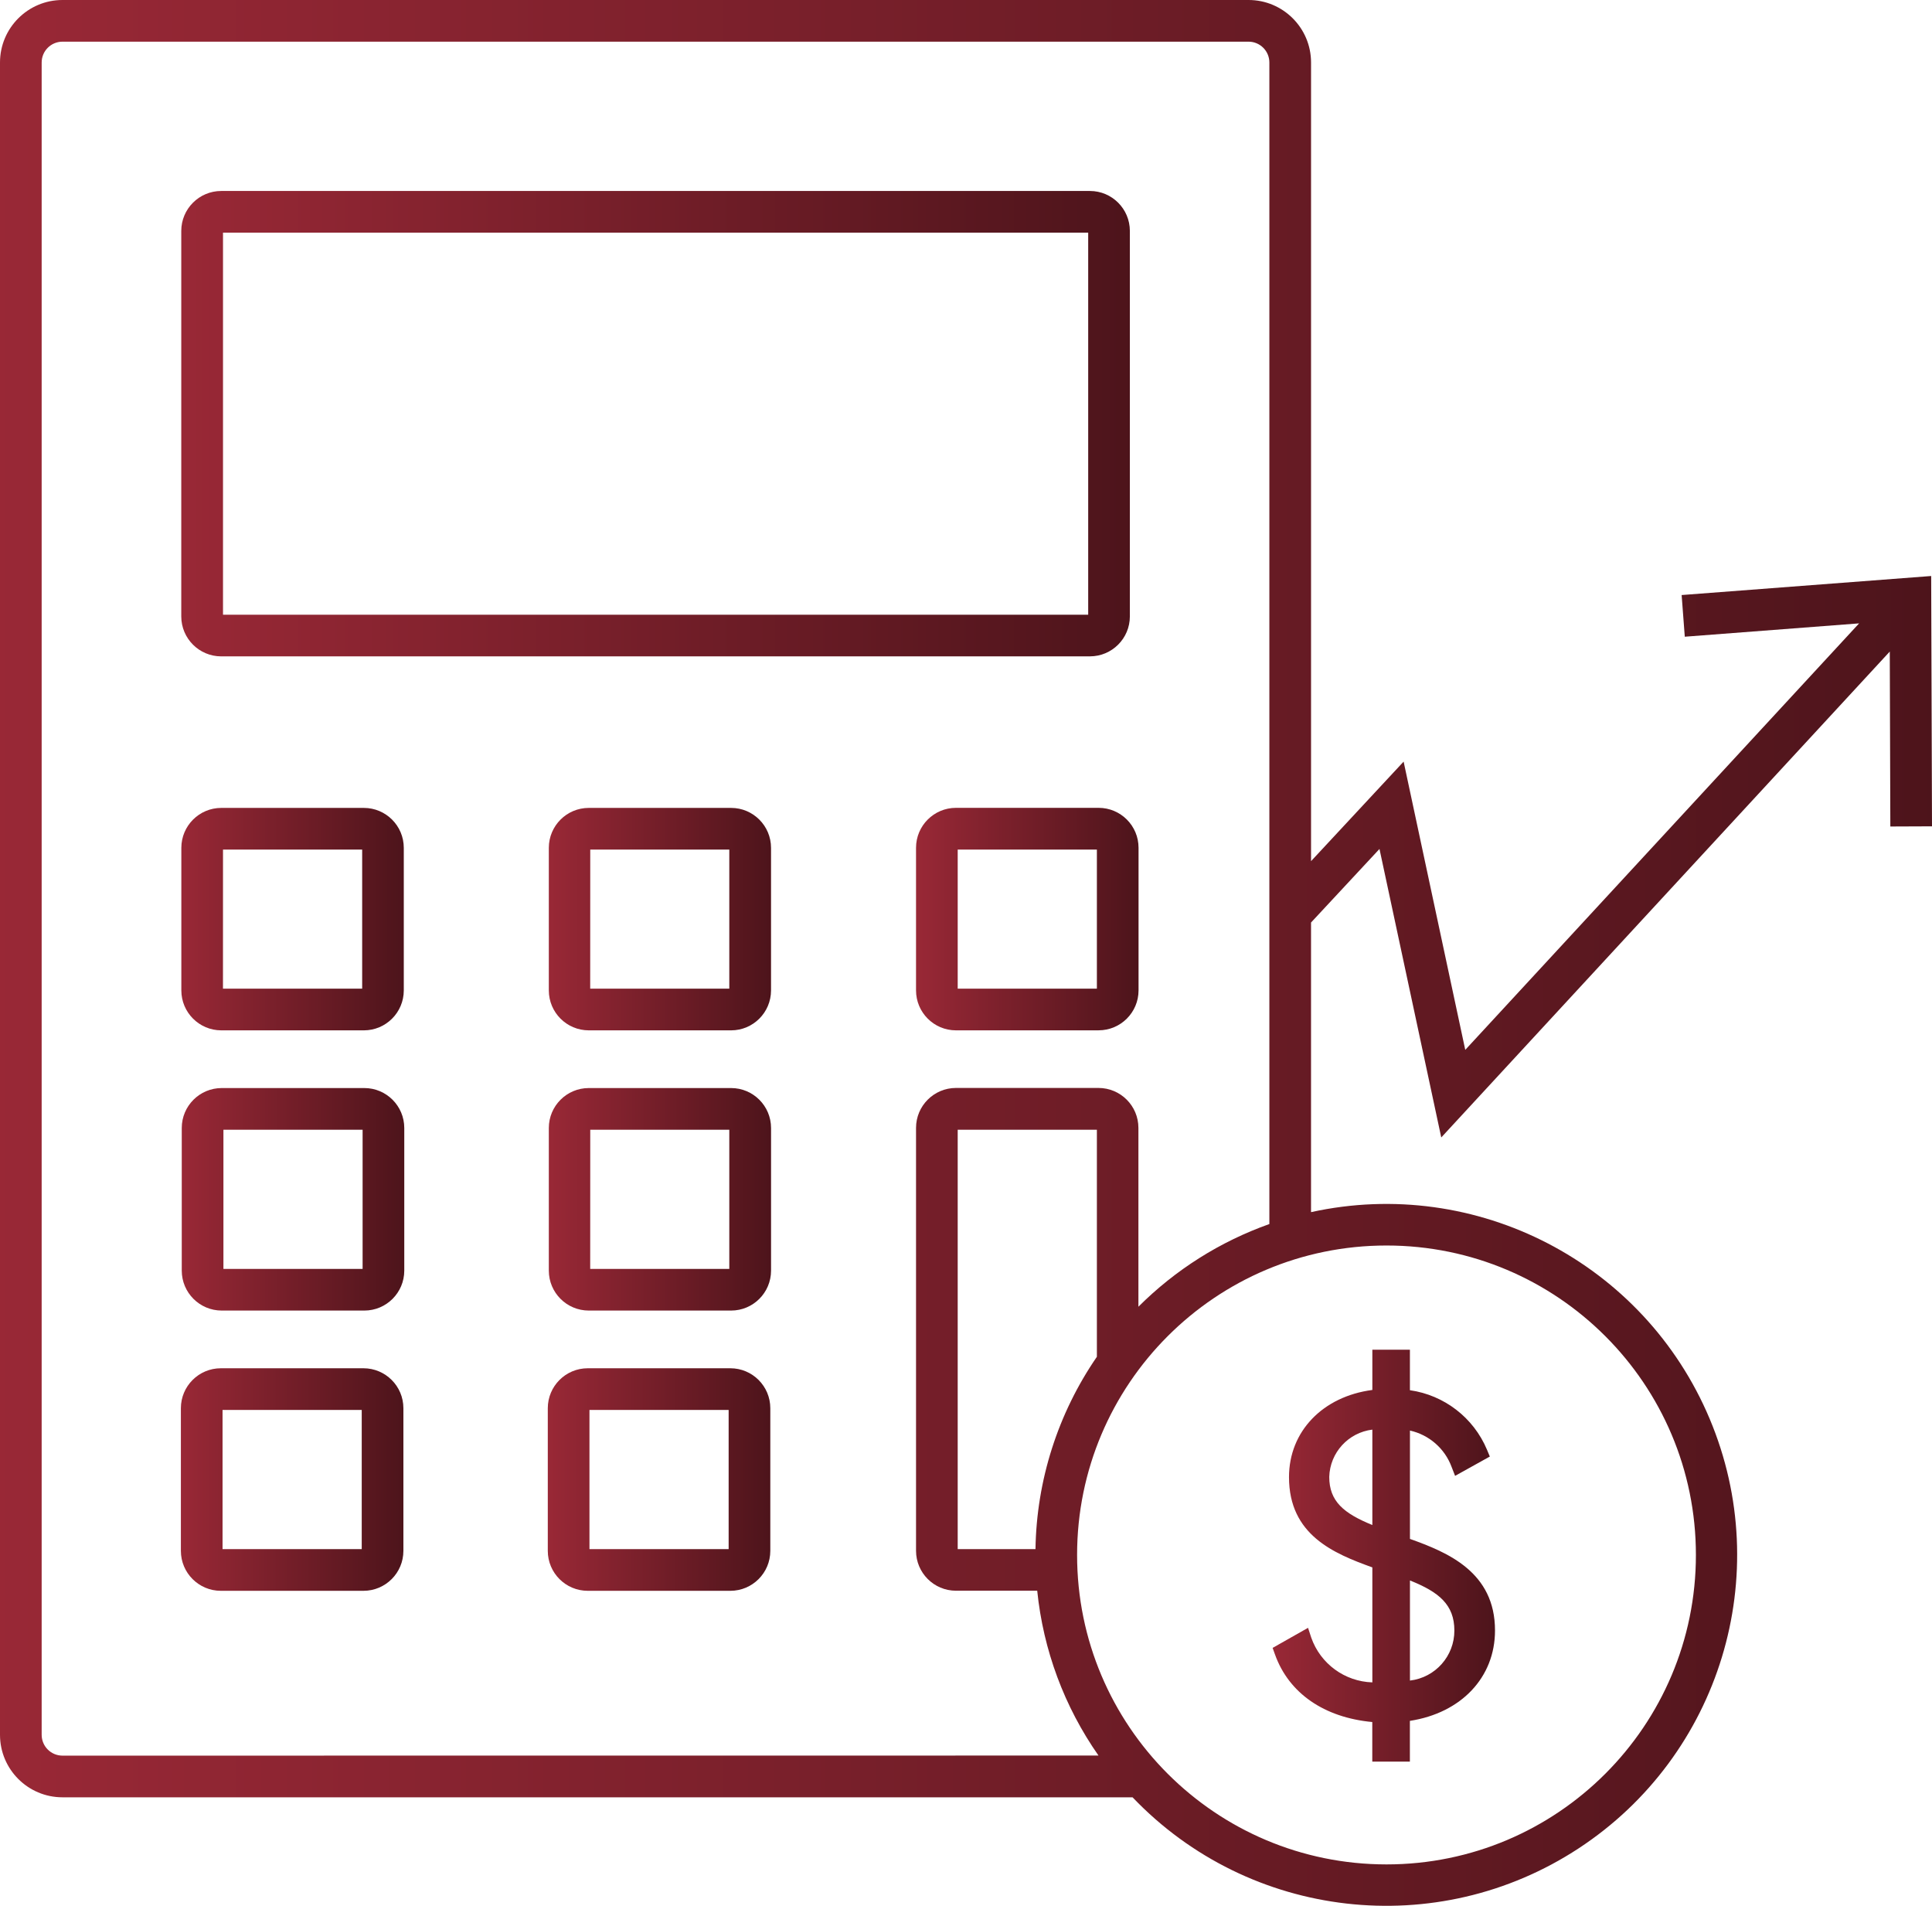
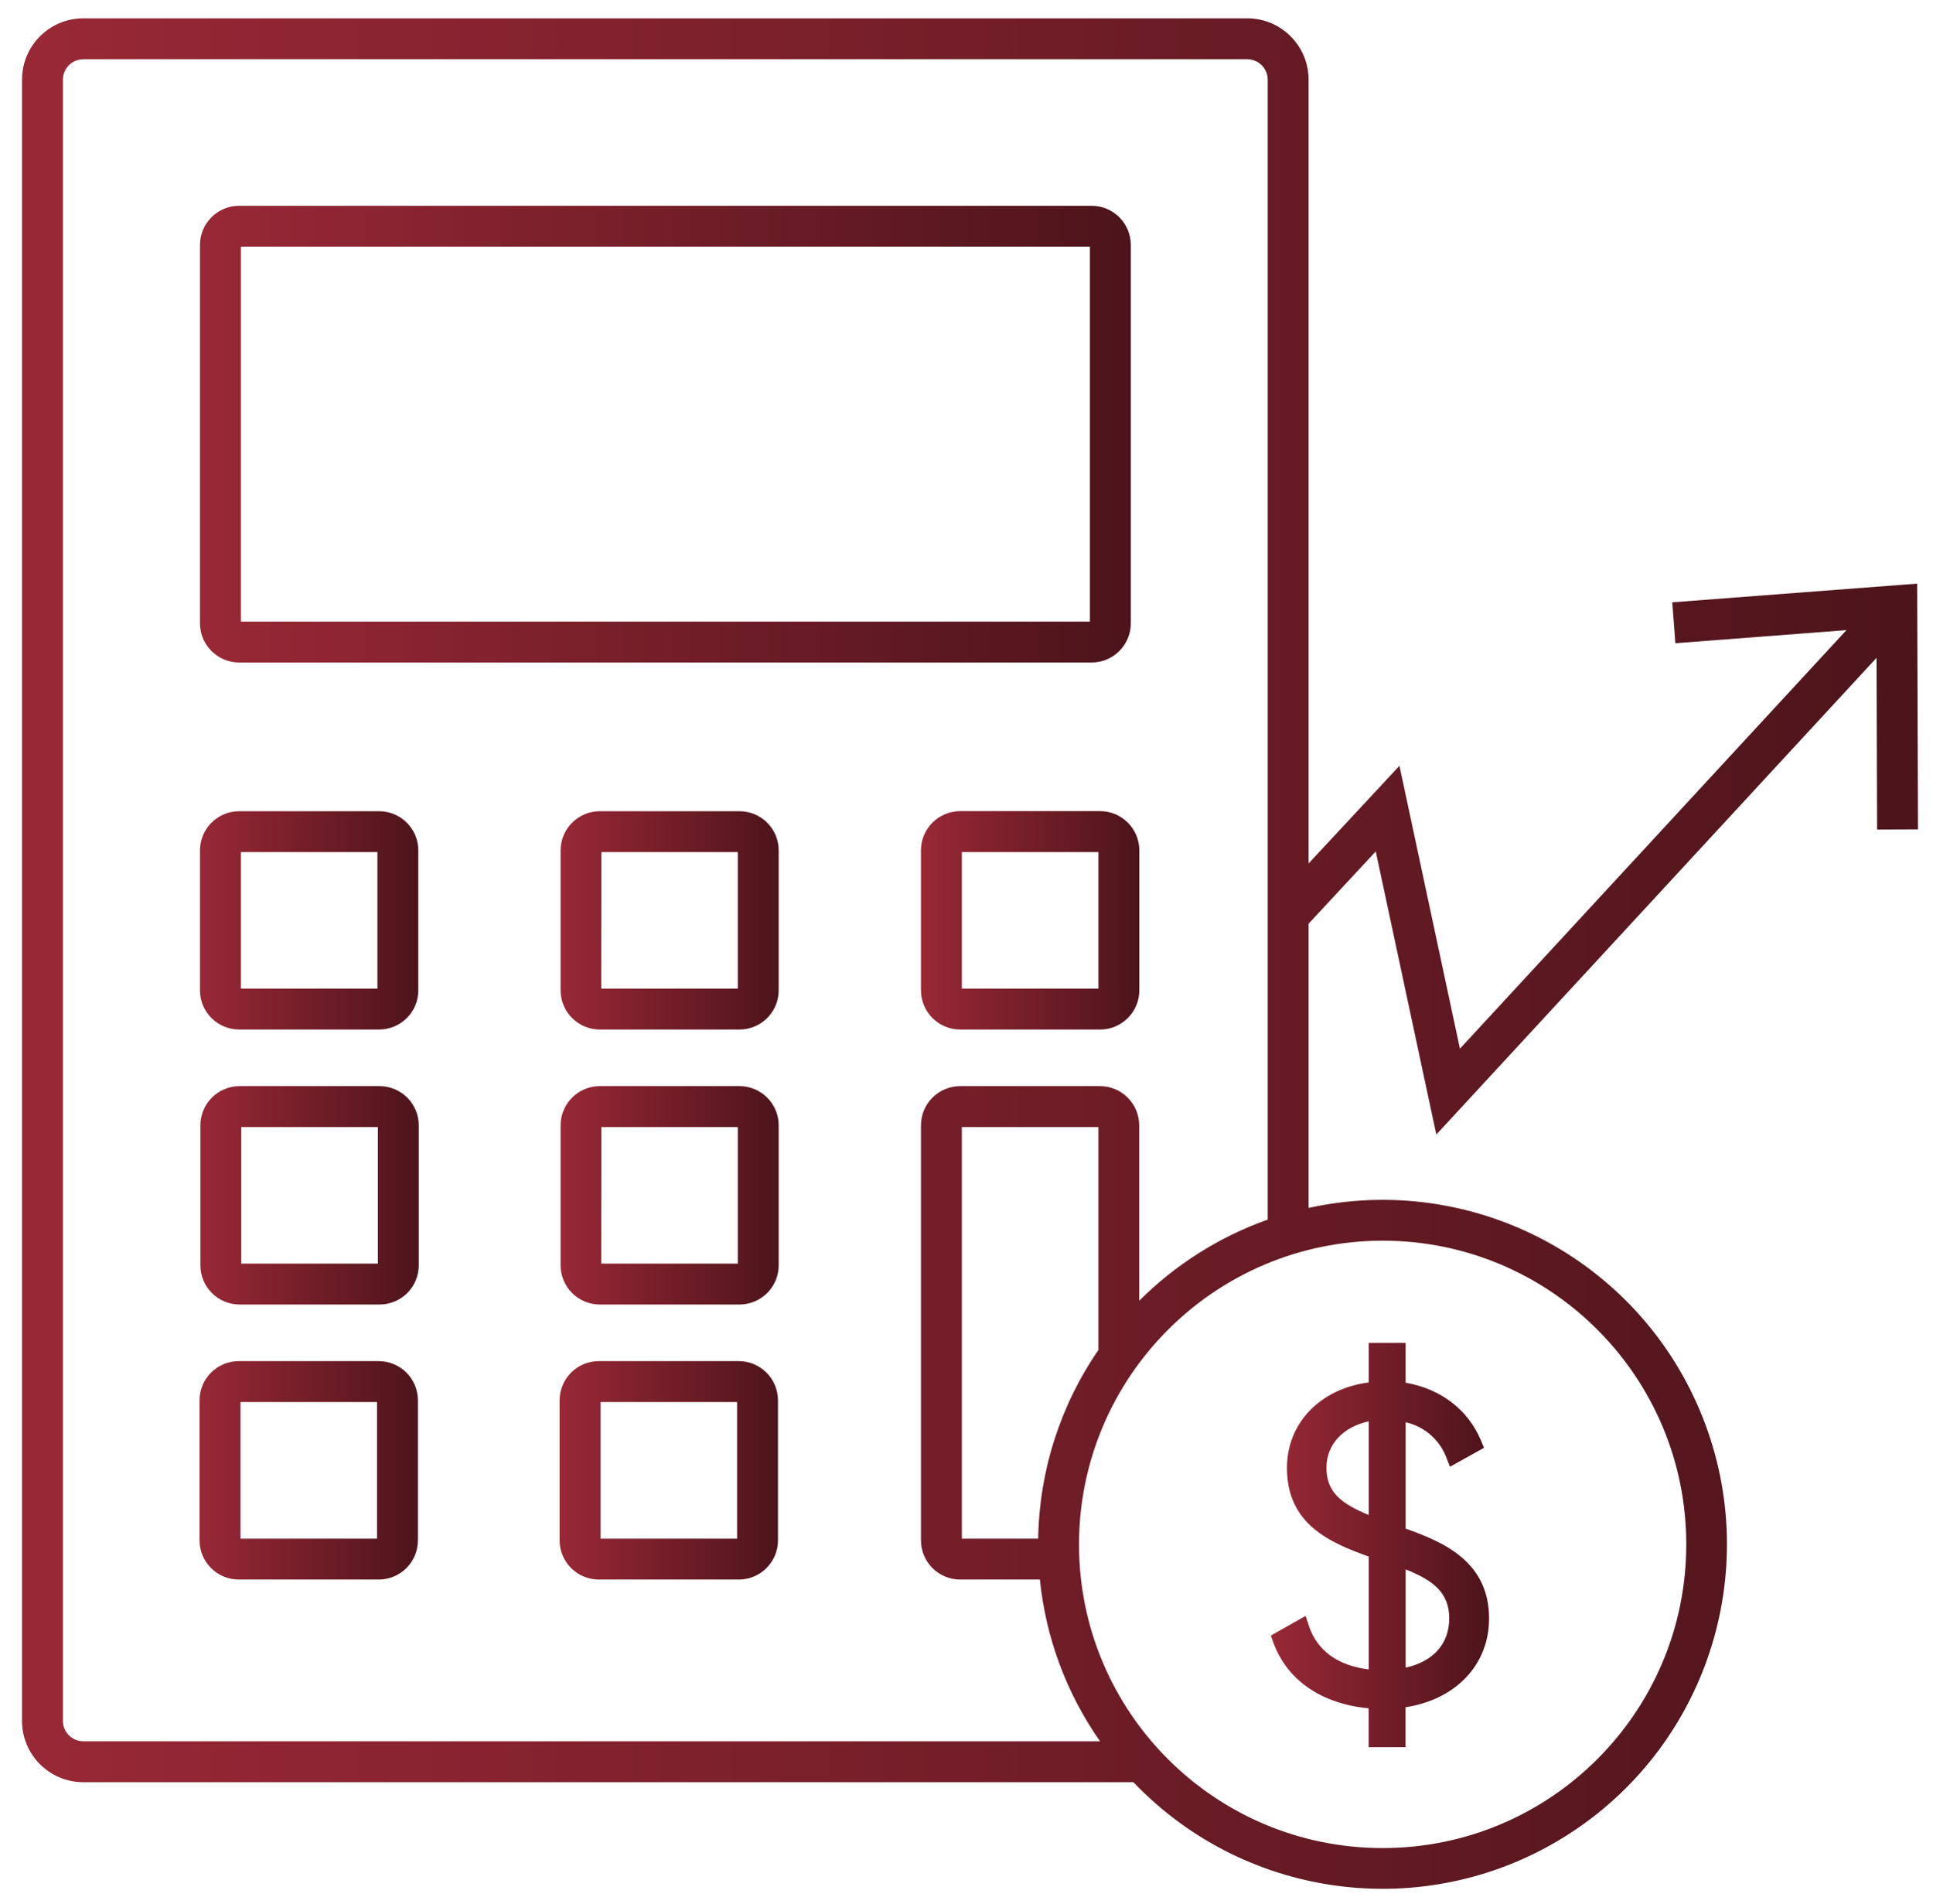
- <svg xmlns="http://www.w3.org/2000/svg" xmlns:xlink="http://www.w3.org/1999/xlink" width="114.532" height="112.971" viewBox="0 0 114.532 112.971">
+ <svg xmlns="http://www.w3.org/2000/svg" xmlns:xlink="http://www.w3.org/1999/xlink" id="Capa_1" data-name="Capa 1" viewBox="0 0 567 558.42">
  <defs>
-     <style>.a{fill:url(#a);}.b{fill:url(#c);}.c{fill:url(#d);}.d{fill:url(#e);}.e{fill:url(#f);}.f{fill:url(#i);}.g{fill:url(#j);}</style>
-     <linearGradient id="a" y1="0.5" x2="1" y2="0.5" gradientUnits="objectBoundingBox">
+     <style>.cls-1{fill:url(#linear-gradient);}.cls-2{fill:url(#linear-gradient-2);}.cls-3{fill:url(#linear-gradient-3);}.cls-4{fill:url(#linear-gradient-4);}.cls-5{fill:url(#linear-gradient-5);}.cls-6{fill:url(#linear-gradient-6);}.cls-7{fill:url(#linear-gradient-7);}.cls-8{fill:url(#linear-gradient-8);}.cls-9{fill:url(#linear-gradient-9);}.cls-10{fill:url(#linear-gradient-10);}</style>
+     <linearGradient id="linear-gradient" x1="6.46" y1="279.81" x2="562.83" y2="279.81" gradientUnits="userSpaceOnUse">
      <stop offset="0" stop-color="#992836" />
      <stop offset="1" stop-color="#4d141b" />
    </linearGradient>
-     <linearGradient id="c" x1="0" y1="0.5" x2="1" y2="0.5" xlink:href="#a" />
-     <linearGradient id="d" x1="-0.001" y1="0.5" x2="1.001" y2="0.5" xlink:href="#a" />
-     <linearGradient id="e" x1="-0.001" y1="0.5" x2="1.001" y2="0.5" xlink:href="#a" />
-     <linearGradient id="f" x1="0" y1="0.5" x2="1" y2="0.5" xlink:href="#a" />
-     <linearGradient id="i" x1="0" y1="0.5" x2="1" y2="0.5" xlink:href="#a" />
-     <linearGradient id="j" x1="0" y1="0.5" x2="1" y2="0.5" xlink:href="#a" />
+     <linearGradient id="linear-gradient-2" x1="58.68" y1="127.38" x2="331.83" y2="127.38" xlink:href="#linear-gradient" />
+     <linearGradient id="linear-gradient-3" x1="270.25" y1="270.01" x2="334.33" y2="270.01" xlink:href="#linear-gradient" />
+     <linearGradient id="linear-gradient-4" x1="164.46" y1="270.01" x2="228.54" y2="270.01" xlink:href="#linear-gradient" />
+     <linearGradient id="linear-gradient-5" x1="164.46" y1="350.7" x2="228.54" y2="350.7" xlink:href="#linear-gradient" />
+     <linearGradient id="linear-gradient-6" x1="164.21" y1="431.38" x2="228.29" y2="431.38" xlink:href="#linear-gradient" />
+     <linearGradient id="linear-gradient-7" x1="58.8" y1="350.7" x2="122.88" y2="350.7" xlink:href="#linear-gradient" />
+     <linearGradient id="linear-gradient-8" x1="58.55" y1="431.38" x2="122.63" y2="431.38" xlink:href="#linear-gradient" />
+     <linearGradient id="linear-gradient-9" x1="58.68" y1="270.01" x2="122.75" y2="270.01" xlink:href="#linear-gradient" />
+     <linearGradient id="linear-gradient-10" x1="372.92" y1="453.25" x2="436.99" y2="453.25" xlink:href="#linear-gradient" />
  </defs>
-   <path class="a" d="M120.943,39.522,106.15,40.65l.187,2.47,10.334-.791L93.323,67.609,89.669,50.523l-5.488,5.9V9.085A3.705,3.705,0,0,0,80.475,5.38H10.165A3.705,3.705,0,0,0,6.46,9.085v99.122a3.705,3.705,0,0,0,3.705,3.705H73.6A20.8,20.8,0,1,0,84.18,77.227V60.061L88.238,55.7,91.9,72.8,118.489,44l.033,10.369,2.47-.01ZM10.165,109.442a1.235,1.235,0,0,1-1.235-1.235V9.085A1.235,1.235,0,0,1,10.165,7.85h70.31A1.235,1.235,0,0,1,81.71,9.085V77.933a20.852,20.852,0,0,0-7.763,4.9v-10.6a2.369,2.369,0,0,0-2.367-2.367H63.131a2.369,2.369,0,0,0-2.367,2.367V97.3a2.369,2.369,0,0,0,2.367,2.367h4.817a20.668,20.668,0,0,0,3.633,9.77Zm61.32-37.1V85.8a20.677,20.677,0,0,0-3.64,11.4H63.234V72.342Zm17.167,6.863a18.342,18.342,0,1,1-18.34,18.341,18.343,18.343,0,0,1,18.34-18.341Z" transform="translate(-6.46 -5.38)" />
-   <path class="a" d="M112.543,87.955h-51.5a2.369,2.369,0,0,1-2.367-2.367V62.737a2.369,2.369,0,0,1,2.367-2.367h51.5a2.369,2.369,0,0,1,2.367,2.367v22.85a2.369,2.369,0,0,1-2.367,2.367ZM61.15,85.485h51.29V62.84H61.15Z" transform="translate(-47.93 -49.05)" />
-   <path class="b" d="M281.074,251.169h-8.457a2.369,2.369,0,0,1-2.367-2.367v-8.455a2.369,2.369,0,0,1,2.367-2.367h8.457a2.369,2.369,0,0,1,2.367,2.367V248.8a2.369,2.369,0,0,1-2.367,2.367Zm-8.354-2.47h8.251v-8.245H272.72Z" transform="translate(-215.946 -190.097)" />
-   <path class="c" d="M175.308,251.185h-8.44a2.369,2.369,0,0,1-2.367-2.367v-8.455A2.369,2.369,0,0,1,166.867,238h8.44a2.369,2.369,0,0,1,2.367,2.367v8.455A2.369,2.369,0,0,1,175.308,251.185Zm-8.354-2.47H175.2V240.47h-8.243Z" transform="translate(-131.966 -190.113)" />
-   <path class="d" d="M175.308,331.849h-8.44a2.369,2.369,0,0,1-2.367-2.367v-8.455a2.369,2.369,0,0,1,2.367-2.367h8.44a2.369,2.369,0,0,1,2.367,2.367v8.455A2.369,2.369,0,0,1,175.308,331.849Zm-8.354-2.47H175.2V321.13h-8.243Z" transform="translate(-131.966 -254.168)" />
-   <path class="e" d="M175.034,412.531h-8.457a2.369,2.369,0,0,1-2.367-2.367v-8.457a2.369,2.369,0,0,1,2.367-2.367h8.457a2.369,2.369,0,0,1,2.367,2.367v8.457a2.369,2.369,0,0,1-2.367,2.367Zm-8.354-2.47h8.251V401.81H166.68Z" transform="translate(-131.736 -318.239)" />
-   <path class="a" d="M69.624,331.849H61.167a2.369,2.369,0,0,1-2.367-2.367v-8.455a2.369,2.369,0,0,1,2.367-2.367h8.457a2.369,2.369,0,0,1,2.367,2.367v8.455A2.369,2.369,0,0,1,69.624,331.849Zm-8.354-2.47h8.251V321.13H61.27Z" transform="translate(-48.025 -254.168)" />
-   <path class="e" d="M69.374,412.531H60.917a2.369,2.369,0,0,1-2.367-2.367v-8.457a2.369,2.369,0,0,1,2.367-2.367h8.457a2.369,2.369,0,0,1,2.367,2.367v8.457a2.369,2.369,0,0,1-2.367,2.367Zm-8.354-2.47h8.251V401.81H61.02Z" transform="translate(-47.827 -318.239)" />
-   <path class="f" d="M69.5,251.185H61.047a2.369,2.369,0,0,1-2.367-2.367v-8.455A2.369,2.369,0,0,1,61.047,238H69.5a2.369,2.369,0,0,1,2.367,2.367v8.455A2.369,2.369,0,0,1,69.5,251.185Zm-8.352-2.47H69.4V240.47H61.15Z" transform="translate(-47.93 -190.113)" />
-   <path class="g" d="M381.064,405.215v-6.423a3.43,3.43,0,0,1,2.47,2.157l.206.529,2.059-1.145-.171-.412a5.851,5.851,0,0,0-4.566-3.52V394h-2.227v2.386c-2.934.383-4.941,2.452-4.941,5.165,0,3.436,2.658,4.529,4.941,5.352v6.816a3.968,3.968,0,0,1-3.621-2.649l-.191-.585-2.1,1.19.144.4c.823,2.291,2.915,3.728,5.764,3.994v2.347h2.229V416c3.039-.467,5.046-2.575,5.046-5.352C386.112,407.175,383.293,406.01,381.064,405.215Zm-2.229-.823c-1.7-.694-2.555-1.406-2.555-2.855a2.907,2.907,0,0,1,2.555-2.8Zm4.862,6.248a2.977,2.977,0,0,1-2.633,2.971v-5.933c1.713.681,2.633,1.435,2.633,2.966Z" transform="translate(-297.48 -313.999)" />
+   <path class="cls-1" d="M562.58,171.23l-71.86,5.48.91,12,50.2-3.84L428.41,307.67l-17.75-83L384,253.33V23.38a18,18,0,0,0-18-18H24.46a18,18,0,0,0-18,18v481.5a18,18,0,0,0,18,18H332.6A101.06,101.06,0,1,0,384,354.39V271l19.71-21.2,17.77,83.06L550.66,193l.16,50.37,12-.05ZM24.46,510.88a6,6,0,0,1-6-6V23.38a6,6,0,0,1,6-6H366a6,6,0,0,1,6,6V357.82a101.29,101.29,0,0,0-37.71,23.81V330.16a11.51,11.51,0,0,0-11.5-11.5H281.75a11.51,11.51,0,0,0-11.5,11.5V451.92a11.51,11.51,0,0,0,11.5,11.5h23.4a100.4,100.4,0,0,0,17.65,47.46ZM322.33,330.66v65.39a100.44,100.44,0,0,0-17.68,55.37h-22.4V330.66ZM405.72,364a89.1,89.1,0,1,1-89.09,89.1A89.2,89.2,0,0,1,405.72,364Z" />
+   <path class="cls-2" d="M320.33,194.37H70.18a11.51,11.51,0,0,1-11.5-11.5v-111a11.51,11.51,0,0,1,11.5-11.5H320.33a11.51,11.51,0,0,1,11.5,11.5v111A11.51,11.51,0,0,1,320.33,194.37Zm-249.65-12H319.83v-110H70.68Z" />
+   <path class="cls-3" d="M322.83,302.05H281.75a11.51,11.51,0,0,1-11.5-11.5V249.48a11.51,11.51,0,0,1,11.5-11.5h41.08a11.51,11.51,0,0,1,11.5,11.5v41.07A11.51,11.51,0,0,1,322.83,302.05Zm-40.58-12h40.08V250H282.25Z" />
+   <path class="cls-4" d="M217,302.05H176a11.51,11.51,0,0,1-11.5-11.5V249.48A11.51,11.51,0,0,1,176,238H217a11.51,11.51,0,0,1,11.5,11.5v41.07A11.51,11.51,0,0,1,217,302.05Zm-40.58-12h40.08V250H176.46Z" />
+   <path class="cls-5" d="M217,382.73H176a11.51,11.51,0,0,1-11.5-11.5V330.16a11.51,11.51,0,0,1,11.5-11.5H217a11.51,11.51,0,0,1,11.5,11.5v41.07A11.51,11.51,0,0,1,217,382.73Zm-40.58-12h40.08V330.66H176.46Z" />
+   <path class="cls-6" d="M216.79,463.42H175.71a11.51,11.51,0,0,1-11.5-11.5V410.84a11.51,11.51,0,0,1,11.5-11.5h41.08a11.51,11.51,0,0,1,11.5,11.5v41.08A11.51,11.51,0,0,1,216.79,463.42Zm-40.58-12h40.08V411.34H176.21Z" />
+   <path class="cls-7" d="M111.38,382.73H70.3a11.51,11.51,0,0,1-11.5-11.5V330.16a11.51,11.51,0,0,1,11.5-11.5h41.08a11.51,11.51,0,0,1,11.5,11.5v41.07A11.51,11.51,0,0,1,111.38,382.73Zm-40.58-12h40.08V330.66H70.8Z" />
+   <path class="cls-8" d="M111.13,463.42H70.05a11.51,11.51,0,0,1-11.5-11.5V410.84a11.51,11.51,0,0,1,11.5-11.5h41.08a11.51,11.51,0,0,1,11.5,11.5v41.08A11.51,11.51,0,0,1,111.13,463.42Zm-40.58-12h40.08V411.34H70.55Z" />
+   <path class="cls-9" d="M111.25,302.05H70.18a11.51,11.51,0,0,1-11.5-11.5V249.48A11.51,11.51,0,0,1,70.18,238h41.07a11.51,11.51,0,0,1,11.5,11.5v41.07A11.51,11.51,0,0,1,111.25,302.05Zm-40.57-12h40.07V250H70.68Z" />
+   <path class="cls-10" d="M412.48,448.48v-31.2a16.66,16.66,0,0,1,12,10.48l1,2.57,10-5.56-.83-2c-3.78-9.14-11.79-15.28-22.18-17.1V394H401.65v11.59c-14.25,1.86-24,11.91-24,25.09,0,16.69,12.91,22,24,26v33.11c-9.12-1.12-15.18-5.54-17.59-12.87l-.93-2.84-10.21,5.78.7,1.94c4,11.13,14.16,18.11,28,19.4v11.4h10.83V500.89c14.76-2.27,24.51-12.51,24.51-26C437,458,423.31,452.34,412.48,448.48Zm-10.83-4c-8.24-3.37-12.41-6.83-12.41-13.87,0-6.82,4.88-12,12.41-13.6Zm23.62,30.35c0,7.43-4.72,12.68-12.79,14.43V460.44C420.8,463.75,425.27,467.41,425.27,474.85Z" />
</svg>
